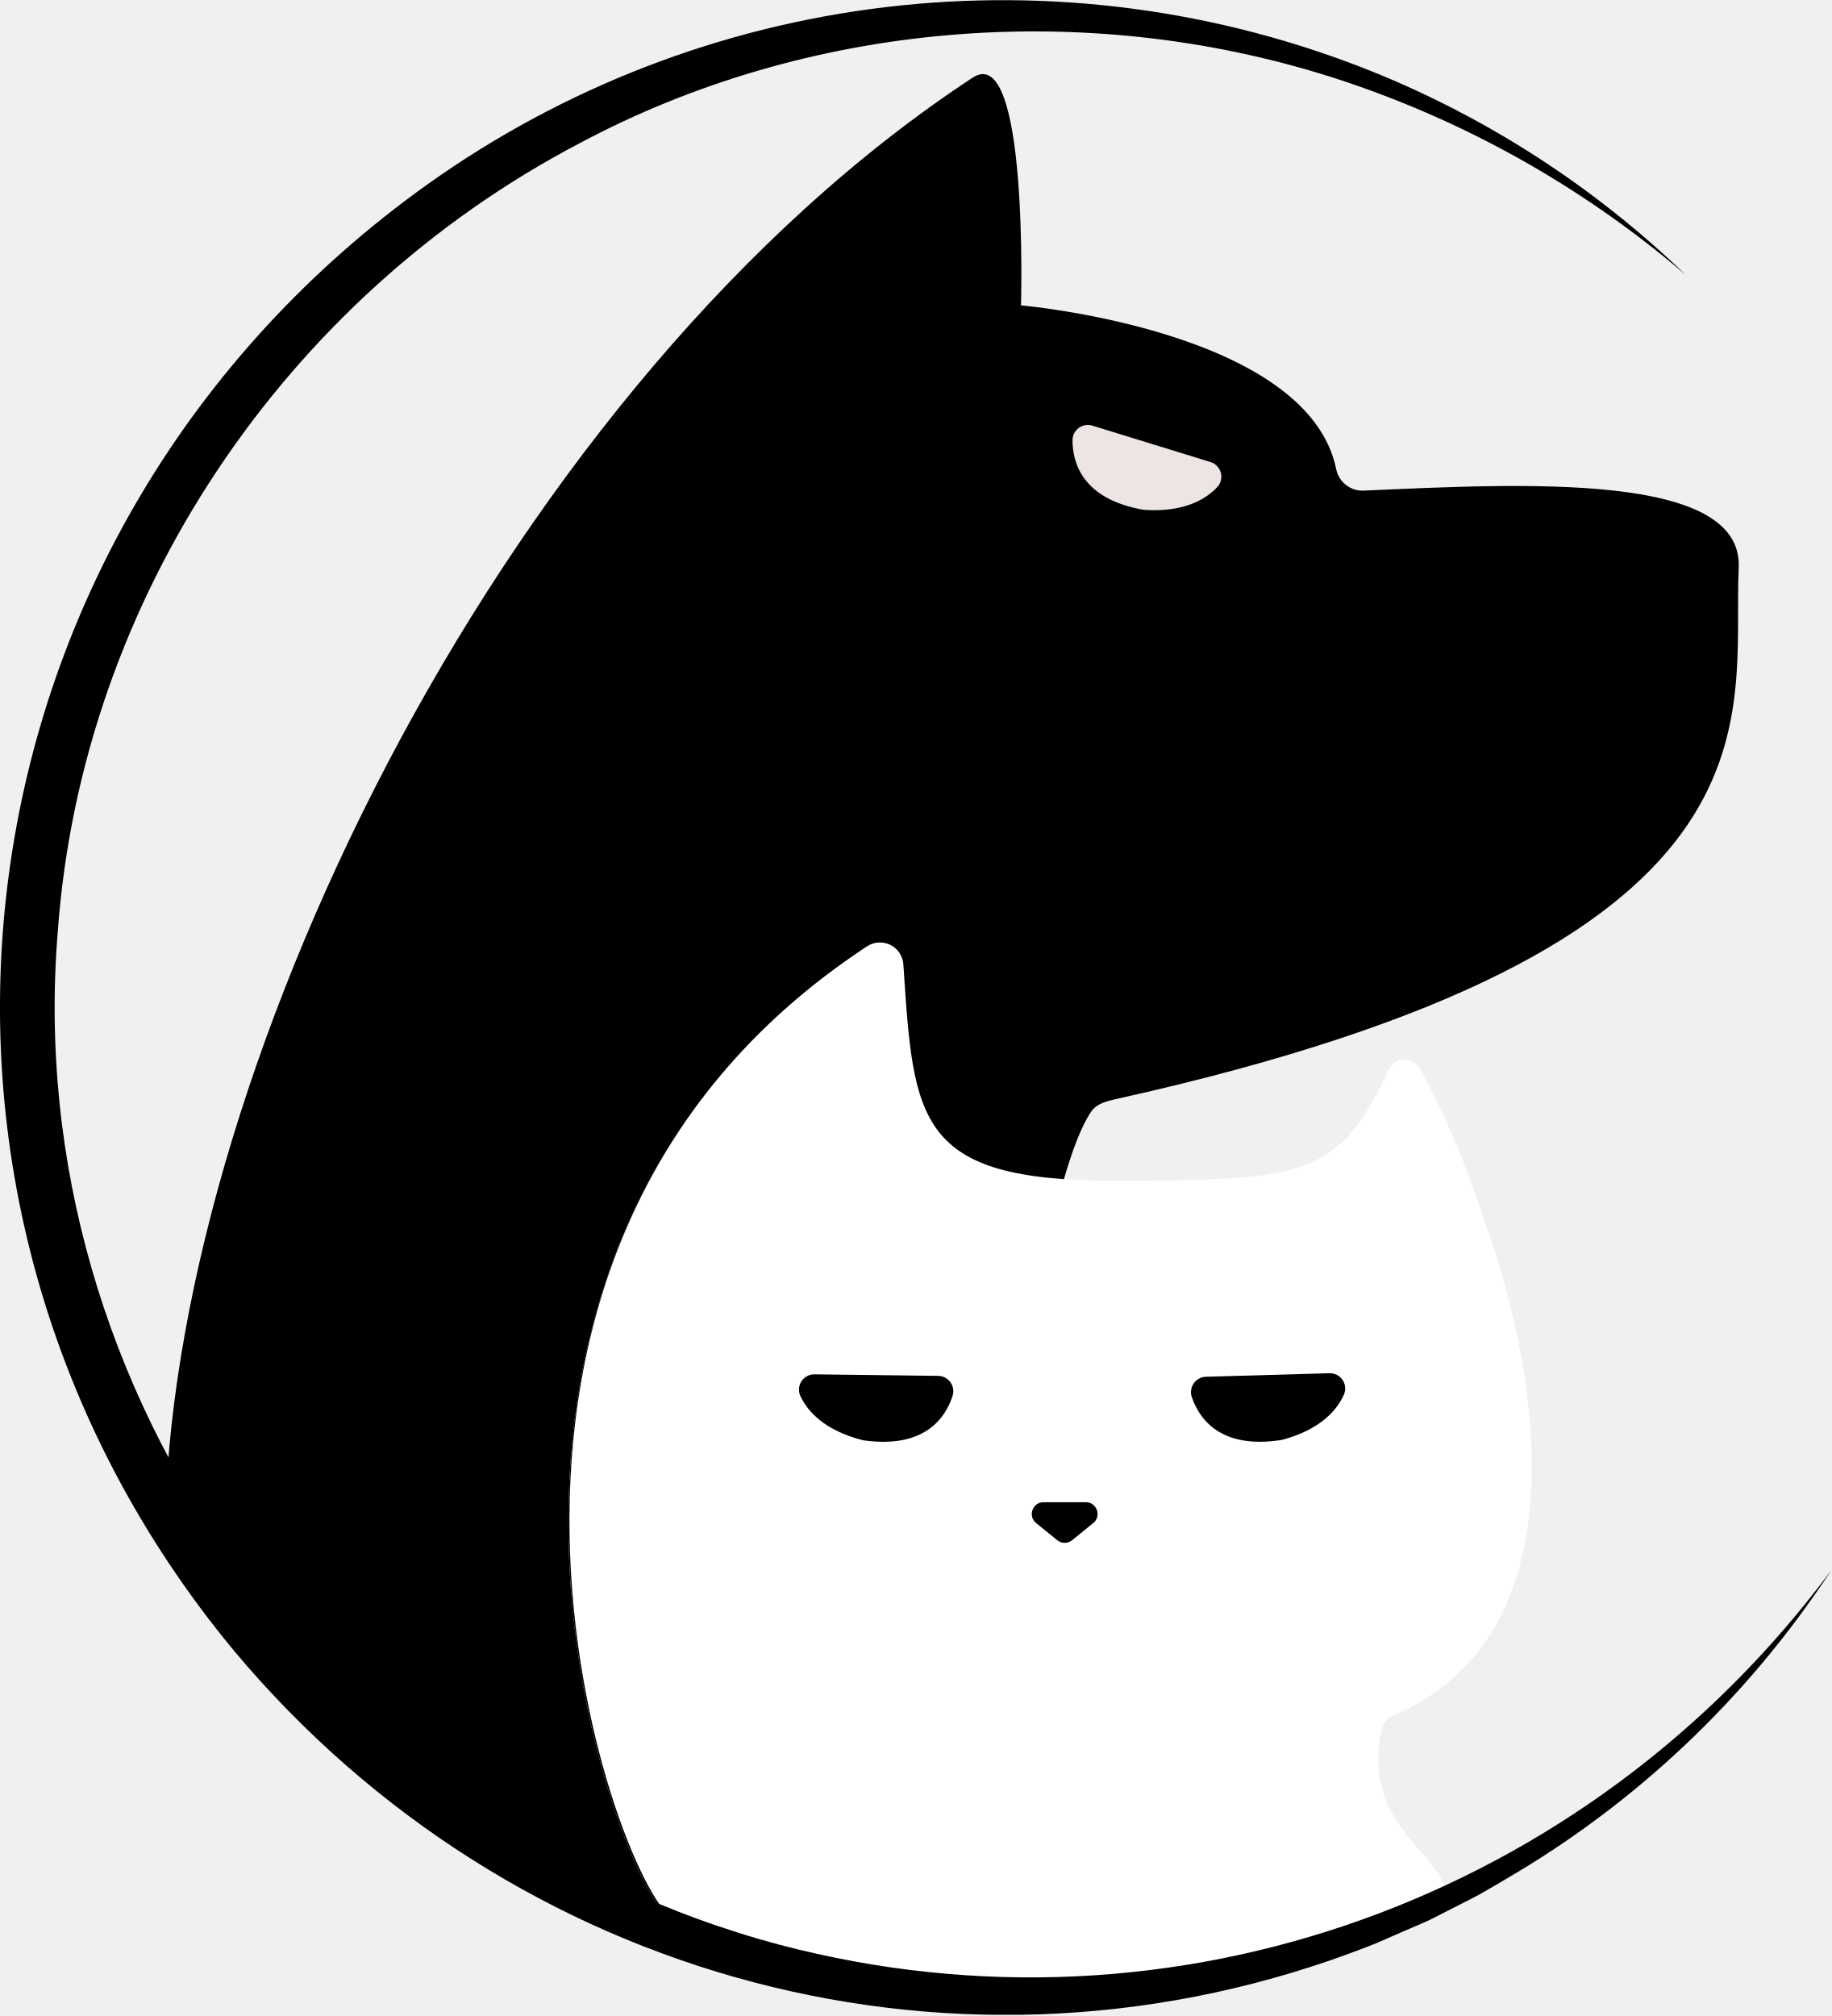
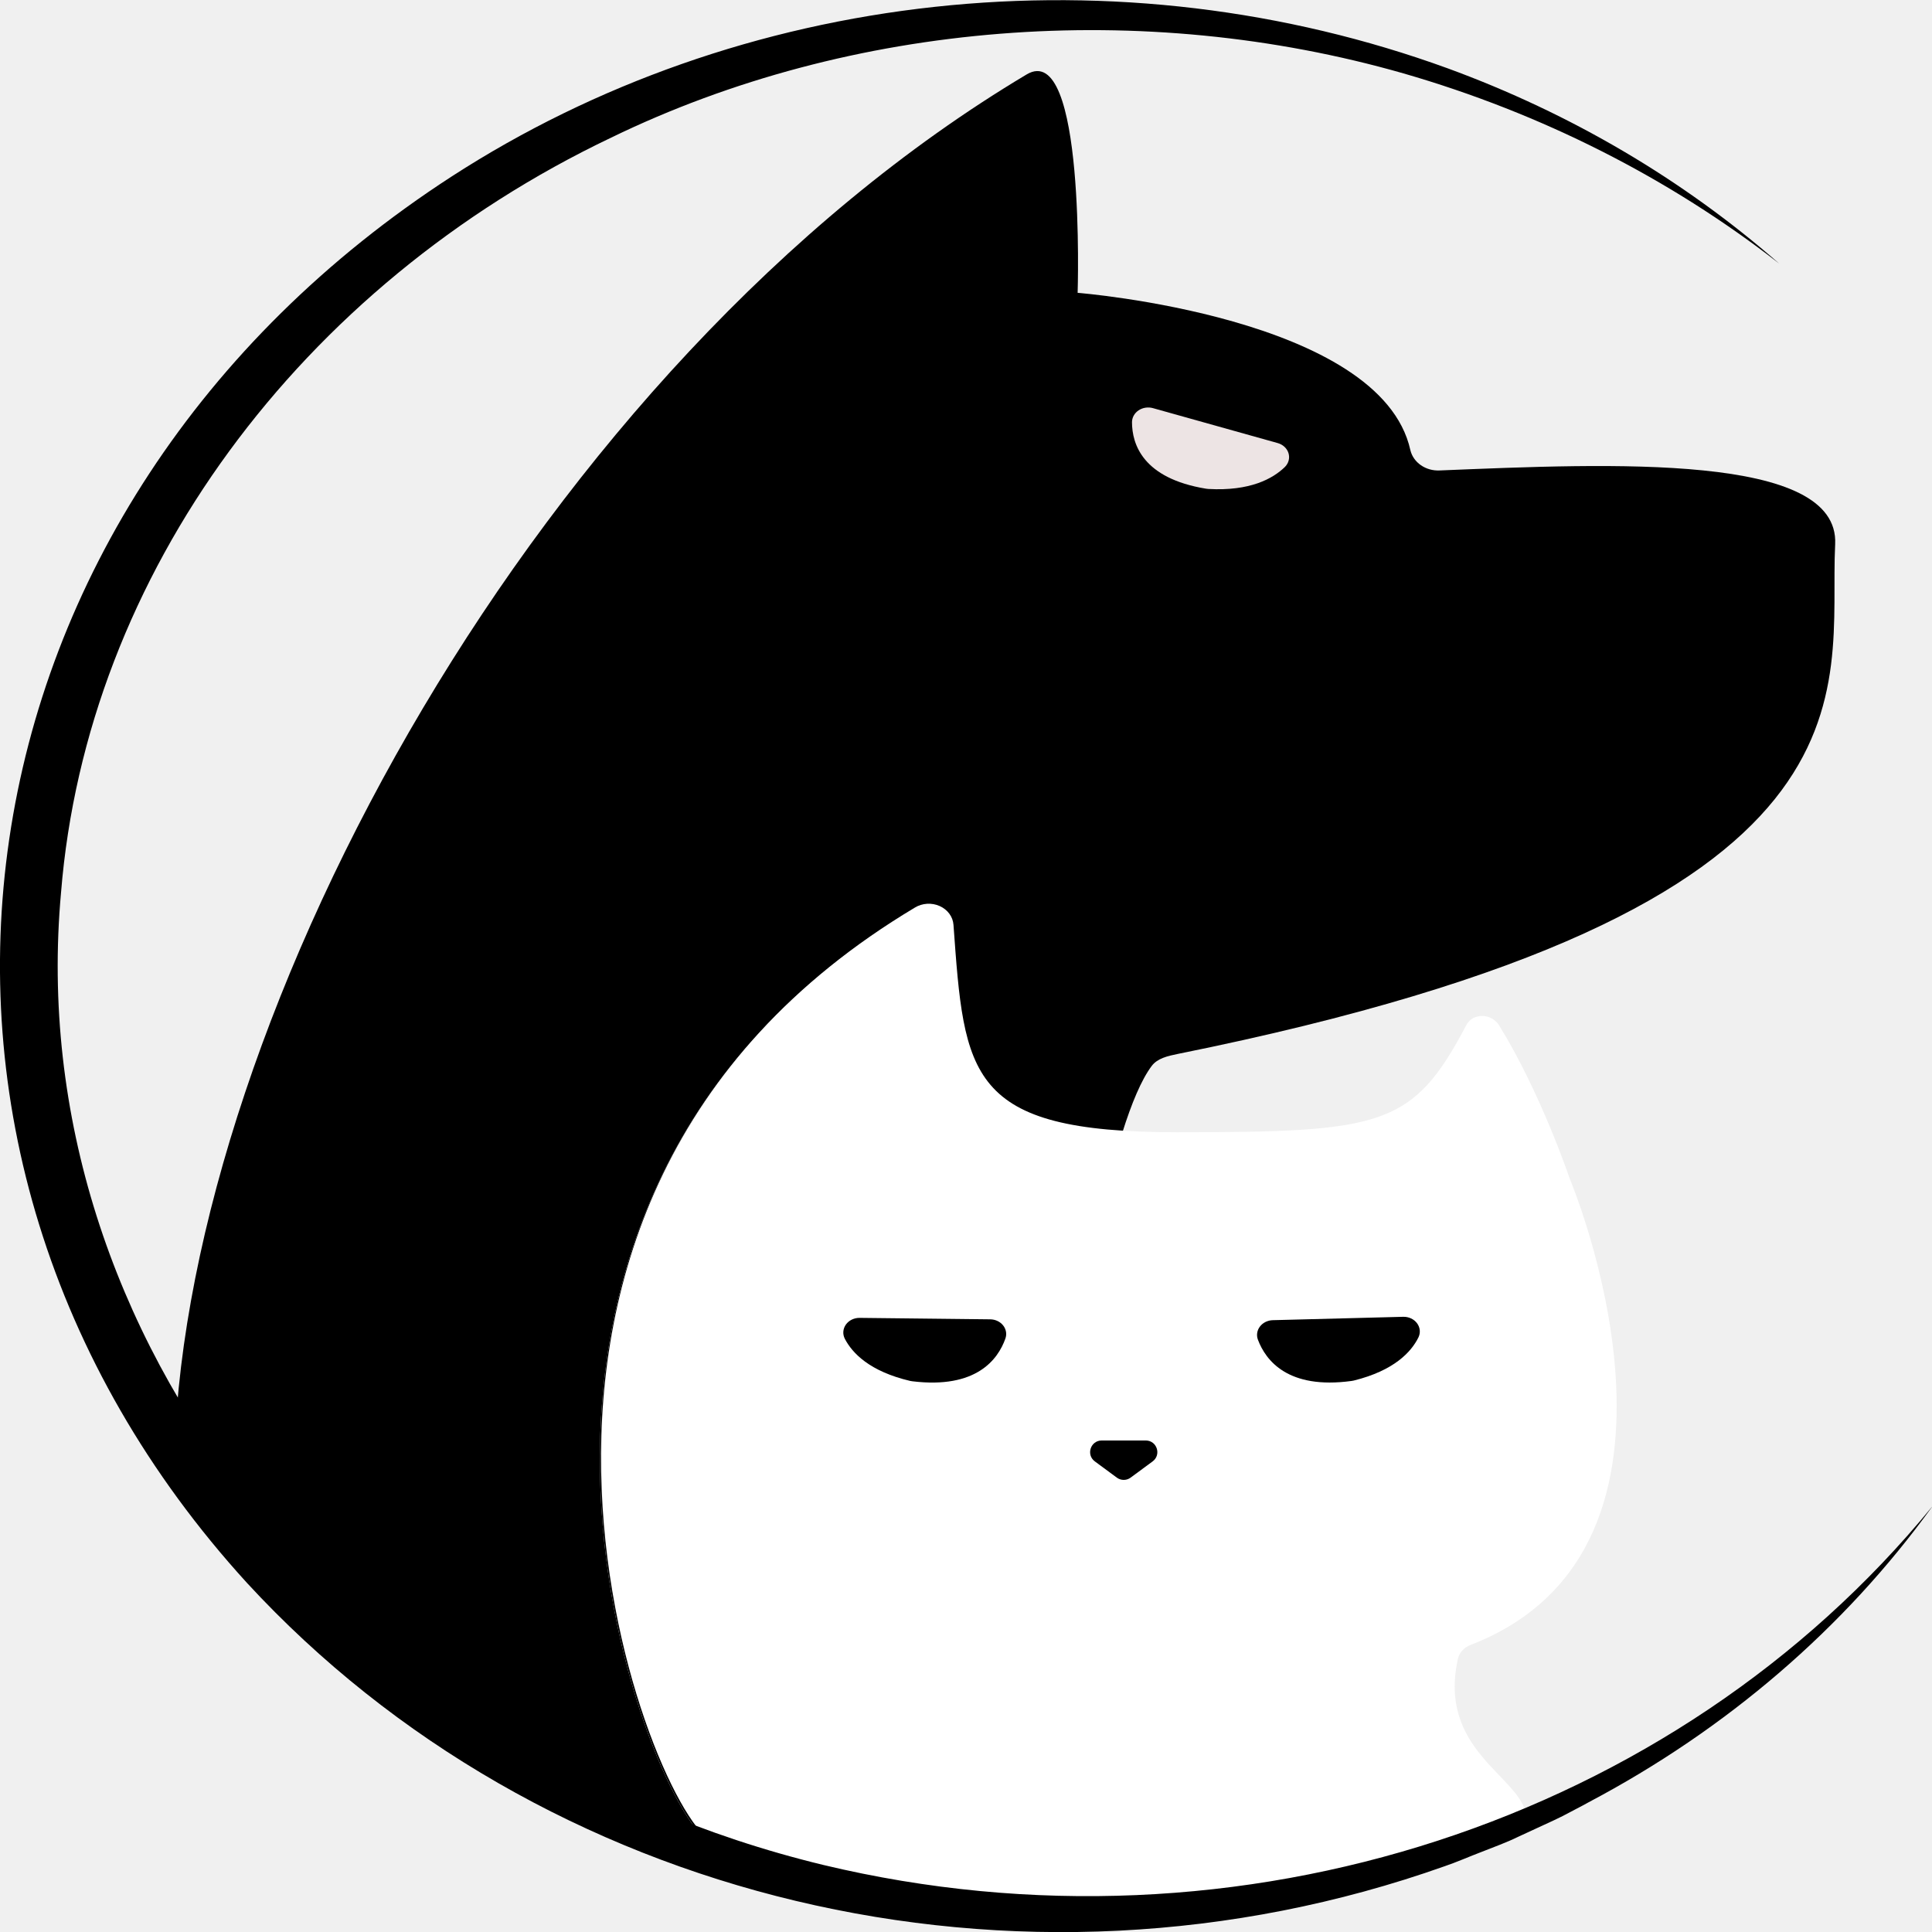
- <svg xmlns="http://www.w3.org/2000/svg" width="468" height="515" viewBox="0 0 468 515" fill="none">
+ <svg xmlns="http://www.w3.org/2000/svg" width="500" height="500" viewBox="0 0 500 500" fill="none">
  <g clip-path="url(#clip0_1040_3730)">
-     <path d="M348.45 125.33C346.821 125.416 345.214 124.919 343.918 123.928C342.622 122.936 341.723 121.515 341.38 119.92C334.24 84.39 260.84 78.01 260.84 78.01C260.84 78.01 262.84 10.42 248.5 19.83C130.37 97.4 45.75 270.18 42.22 386.55C63.38 416.55 105.69 471.17 181.5 497.62C182.607 496.953 183.697 496.253 184.77 495.52C180.312 494.131 175.93 492.513 171.64 490.67C156.14 480.33 100.2 321.77 221.17 242.17C222.047 241.58 223.064 241.231 224.119 241.16C225.174 241.09 226.229 241.299 227.177 241.767C228.125 242.234 228.932 242.945 229.518 243.825C230.103 244.705 230.445 245.725 230.51 246.78C232.9 283.18 233.69 299.01 271.69 301.63C273.89 293.94 276.27 287.63 278.79 283.94C280.18 281.94 282.63 281.32 285.04 280.78C460.04 241.97 442.44 183.78 444.2 145.01C445.31 120.62 389.96 123.47 348.45 125.33Z" fill="black" />
-     <path d="M230.51 246.78C230.445 245.725 230.103 244.705 229.518 243.825C228.932 242.945 228.125 242.234 227.177 241.767C226.229 241.299 225.174 241.089 224.119 241.16C223.064 241.231 222.047 241.579 221.17 242.17C100.17 321.77 156.17 480.33 171.64 490.67C175.93 492.513 180.313 494.131 184.77 495.52C252.19 451.35 257.32 383.02 257.32 383.02C257.32 383.02 263.09 331.7 271.69 301.63C233.69 299.01 232.9 283.18 230.51 246.78Z" fill="black" />
-     <path d="M279.08 108.73L309.25 118.03C309.882 118.222 310.455 118.571 310.916 119.044C311.377 119.518 311.71 120.1 311.885 120.737C312.06 121.374 312.07 122.045 311.916 122.688C311.761 123.33 311.446 123.922 311 124.41C308.08 127.53 302.57 130.88 292.49 130.26C292.299 130.247 292.109 130.224 291.92 130.19C276.6 127.43 274.01 118.32 274 112.48C273.999 111.865 274.143 111.259 274.419 110.711C274.696 110.162 275.097 109.686 275.592 109.321C276.086 108.956 276.66 108.712 277.266 108.609C277.871 108.507 278.493 108.548 279.08 108.73Z" fill="#EDE4E4" />
-     <path d="M369.39 483.28C327.07 509.72 224.82 513.28 171.93 490.28C156.42 479.94 100.48 321.37 221.45 241.78C222.326 241.19 223.343 240.841 224.397 240.77C225.451 240.699 226.505 240.907 227.453 241.374C228.4 241.841 229.208 242.549 229.794 243.428C230.38 244.307 230.724 245.326 230.79 246.38C233.43 286.49 234.11 301.63 284.79 301.63C334.68 301.63 341.97 300.16 354.93 273.08C356.53 269.75 361.02 269.92 362.84 273.13C372.96 291.1 379.96 314.02 379.96 314.02C379.96 314.02 417.56 412.02 355.9 438.24C355.144 438.558 354.476 439.054 353.954 439.686C353.431 440.319 353.07 441.068 352.9 441.87C347.96 466.14 367.69 473.06 369.39 483.28Z" fill="white" />
-     <path d="M239.66 351.472L208.095 351.084C207.434 351.073 206.781 351.23 206.197 351.54C205.614 351.849 205.118 352.302 204.756 352.855C204.395 353.409 204.18 354.044 204.131 354.703C204.082 355.362 204.2 356.023 204.476 356.624C206.293 360.491 210.511 365.345 220.293 367.879C220.483 367.924 220.675 367.958 220.869 367.982C236.295 370.045 241.554 362.174 243.35 356.612C243.544 356.026 243.597 355.402 243.503 354.792C243.41 354.182 243.174 353.603 242.814 353.102C242.454 352.6 241.981 352.192 241.432 351.908C240.884 351.625 240.277 351.476 239.66 351.472Z" fill="black" />
-     <path d="M270.109 393.465C271.211 394.359 272.789 394.359 273.891 393.465L279.293 389.079C281.486 387.298 280.227 383.75 277.402 383.75H266.598C263.773 383.75 262.514 387.298 264.707 389.079L270.109 393.465Z" fill="black" />
-     <path d="M308.074 351.699L339.631 350.8C340.292 350.779 340.947 350.925 341.536 351.226C342.124 351.527 342.627 351.973 342.997 352.521C343.366 353.069 343.591 353.701 343.65 354.36C343.709 355.018 343.6 355.681 343.333 356.286C341.586 360.173 337.441 365.125 327.702 367.777L327.131 367.893C311.735 370.205 306.359 362.417 304.478 356.894C304.28 356.312 304.221 355.692 304.306 355.084C304.39 354.475 304.617 353.895 304.967 353.39C305.316 352.885 305.78 352.469 306.319 352.175C306.859 351.881 307.46 351.718 308.074 351.699Z" fill="black" />
-     <path d="M467.63 401.46C446.391 433.78 417.929 460.72 384.49 480.15C383.04 481.07 379.68 482.93 378.22 483.81L376.06 484.96L367.43 489.35C364.59 490.89 361.57 492.05 358.62 493.35C355.97 494.45 352.35 496.19 349.7 497.16C246.31 537.54 130.89 506.58 59.81 421.73C-36.8 305.16 -13.62 134.61 109.4 46.96C143.95 22.371 184.122 6.852 226.23 1.827C268.338 -3.198 311.034 2.432 350.4 18.2C380.236 30.218 407.476 47.873 430.63 70.2C404.031 47.397 373.119 30.175 339.73 19.56C276.82 -0.28 206.22 5.51 147.96 36.65C72.76 76.08 20.96 152.94 14.77 237.83C5.01 356.23 84.86 466.4 199.29 496.83C300.13 523.4 405.55 484.83 467.61 401.45L467.63 401.46Z" fill="black" />
+     <path d="M372.562 121.753C370.82 121.837 369.102 121.354 367.717 120.391C366.332 119.427 365.369 118.047 365.003 116.497C357.369 81.981 278.89 75.784 278.89 75.784C278.89 75.784 281.028 10.123 265.696 19.264C139.391 94.62 48.916 262.469 45.142 375.517C67.766 404.661 113.004 457.722 194.06 483.417C195.243 482.77 196.408 482.09 197.556 481.377C192.79 480.028 188.104 478.456 183.517 476.666C166.945 466.621 107.134 312.586 236.475 235.258C237.412 234.684 238.5 234.346 239.628 234.277C240.756 234.208 241.884 234.412 242.897 234.866C243.911 235.321 244.774 236.011 245.4 236.866C246.026 237.721 246.392 238.711 246.461 239.737C249.016 275.098 249.861 290.476 290.491 293.021C292.843 285.551 295.387 279.421 298.082 275.836C299.568 273.893 302.188 273.291 304.764 272.766C491.874 235.064 473.056 178.535 474.938 140.871C476.125 117.177 416.945 119.946 372.562 121.753Z" fill="black" />
+     <path d="M246.461 239.737C246.392 238.711 246.026 237.721 245.4 236.866C244.774 236.011 243.911 235.321 242.897 234.866C241.884 234.412 240.756 234.208 239.628 234.277C238.5 234.346 237.412 234.684 236.475 235.258C107.102 312.586 166.977 466.621 183.517 476.666C188.104 478.456 192.79 480.028 197.556 481.377C269.641 438.468 275.126 372.088 275.126 372.088C275.126 372.088 281.296 322.233 290.491 293.021C249.861 290.476 249.016 275.098 246.461 239.737Z" fill="black" />
+     <path d="M298.392 105.627L330.65 114.661C331.326 114.848 331.939 115.187 332.431 115.646C332.924 116.106 333.28 116.672 333.467 117.291C333.654 117.91 333.665 118.562 333.5 119.186C333.334 119.81 332.997 120.385 332.521 120.859C329.399 123.89 323.507 127.144 312.73 126.542C312.526 126.53 312.322 126.507 312.12 126.474C295.74 123.793 292.971 114.943 292.96 109.27C292.96 108.673 293.113 108.084 293.409 107.551C293.704 107.018 294.134 106.555 294.662 106.2C295.191 105.846 295.804 105.609 296.452 105.51C297.1 105.41 297.764 105.45 298.392 105.627Z" fill="#EDE4E4" />
+     <path d="M394.951 469.487C349.703 495.172 240.377 498.63 183.827 476.287C167.244 466.242 107.433 312.198 236.774 234.879C237.711 234.306 238.798 233.968 239.925 233.898C241.052 233.829 242.179 234.031 243.192 234.485C244.205 234.938 245.069 235.627 245.696 236.481C246.322 237.335 246.689 238.324 246.76 239.348C249.583 278.313 250.31 293.021 304.497 293.021C357.839 293.021 365.634 291.593 379.491 265.286C381.201 262.051 386.002 262.216 387.948 265.335C398.768 282.792 406.253 305.057 406.253 305.057C406.253 305.057 446.454 400.26 380.528 425.732C379.719 426.041 379.006 426.523 378.447 427.137C377.888 427.751 377.502 428.479 377.32 429.258C372.038 452.836 393.133 459.558 394.951 469.487Z" fill="white" />
+     <path d="M256.244 341.441L222.494 341.064C221.788 341.053 221.09 341.205 220.466 341.506C219.842 341.807 219.312 342.247 218.925 342.784C218.539 343.322 218.309 343.939 218.256 344.58C218.204 345.22 218.331 345.862 218.625 346.445C220.568 350.202 225.078 354.917 235.537 357.379C235.74 357.423 235.946 357.456 236.153 357.479C252.647 359.483 258.269 351.837 260.189 346.433C260.397 345.864 260.453 345.259 260.353 344.666C260.254 344.073 260.001 343.511 259.616 343.024C259.232 342.537 258.725 342.139 258.139 341.864C257.553 341.589 256.903 341.444 256.244 341.441Z" fill="black" />
+     <path d="M289.041 382.412C290.1 383.193 291.544 383.193 292.603 382.412L298.298 378.211C300.628 376.493 299.412 372.797 296.517 372.797H285.127C282.232 372.797 281.016 376.493 283.346 378.211L289.041 382.412Z" fill="black" />
+     <path d="M329.392 341.661L363.133 340.787C363.84 340.767 364.54 340.91 365.169 341.202C365.799 341.494 366.336 341.927 366.731 342.459C367.127 342.992 367.367 343.606 367.43 344.246C367.493 344.886 367.376 345.529 367.091 346.117C365.223 349.894 360.791 354.703 350.379 357.28L349.768 357.392C333.306 359.639 327.559 352.073 325.547 346.708C325.335 346.143 325.272 345.54 325.363 344.949C325.454 344.358 325.696 343.794 326.07 343.304C326.444 342.813 326.939 342.409 327.516 342.123C328.093 341.838 328.736 341.68 329.392 341.661Z" fill="black" />
+     <path d="M499.989 390.002C477.281 421.4 446.849 447.57 411.096 466.446C409.546 467.34 405.953 469.146 404.392 470.001L402.083 471.119L392.856 475.383C389.819 476.879 386.59 478.006 383.436 479.269C380.603 480.338 376.732 482.028 373.899 482.97C263.354 522.198 139.947 492.121 63.949 409.693C-39.347 296.45 -14.562 130.768 116.97 45.62C153.911 21.733 196.863 6.657 241.885 1.775C286.907 -3.107 332.557 2.362 374.647 17.68C406.548 29.355 435.673 46.507 460.429 68.196C431.99 46.044 398.938 29.314 363.239 19.002C295.975 -0.272 220.49 5.353 158.199 35.604C77.795 73.909 22.41 148.575 15.792 231.042C5.357 346.063 90.732 453.088 213.08 482.65C320.898 508.461 433.613 470.992 499.968 389.992L499.989 390.002Z" fill="black" />
  </g>
  <defs>
    <clipPath id="clip0_1040_3730">
-       <rect width="467.64" height="514.69" fill="white" />
+       <rect width="500" height="500" fill="white" />
    </clipPath>
  </defs>
</svg>
